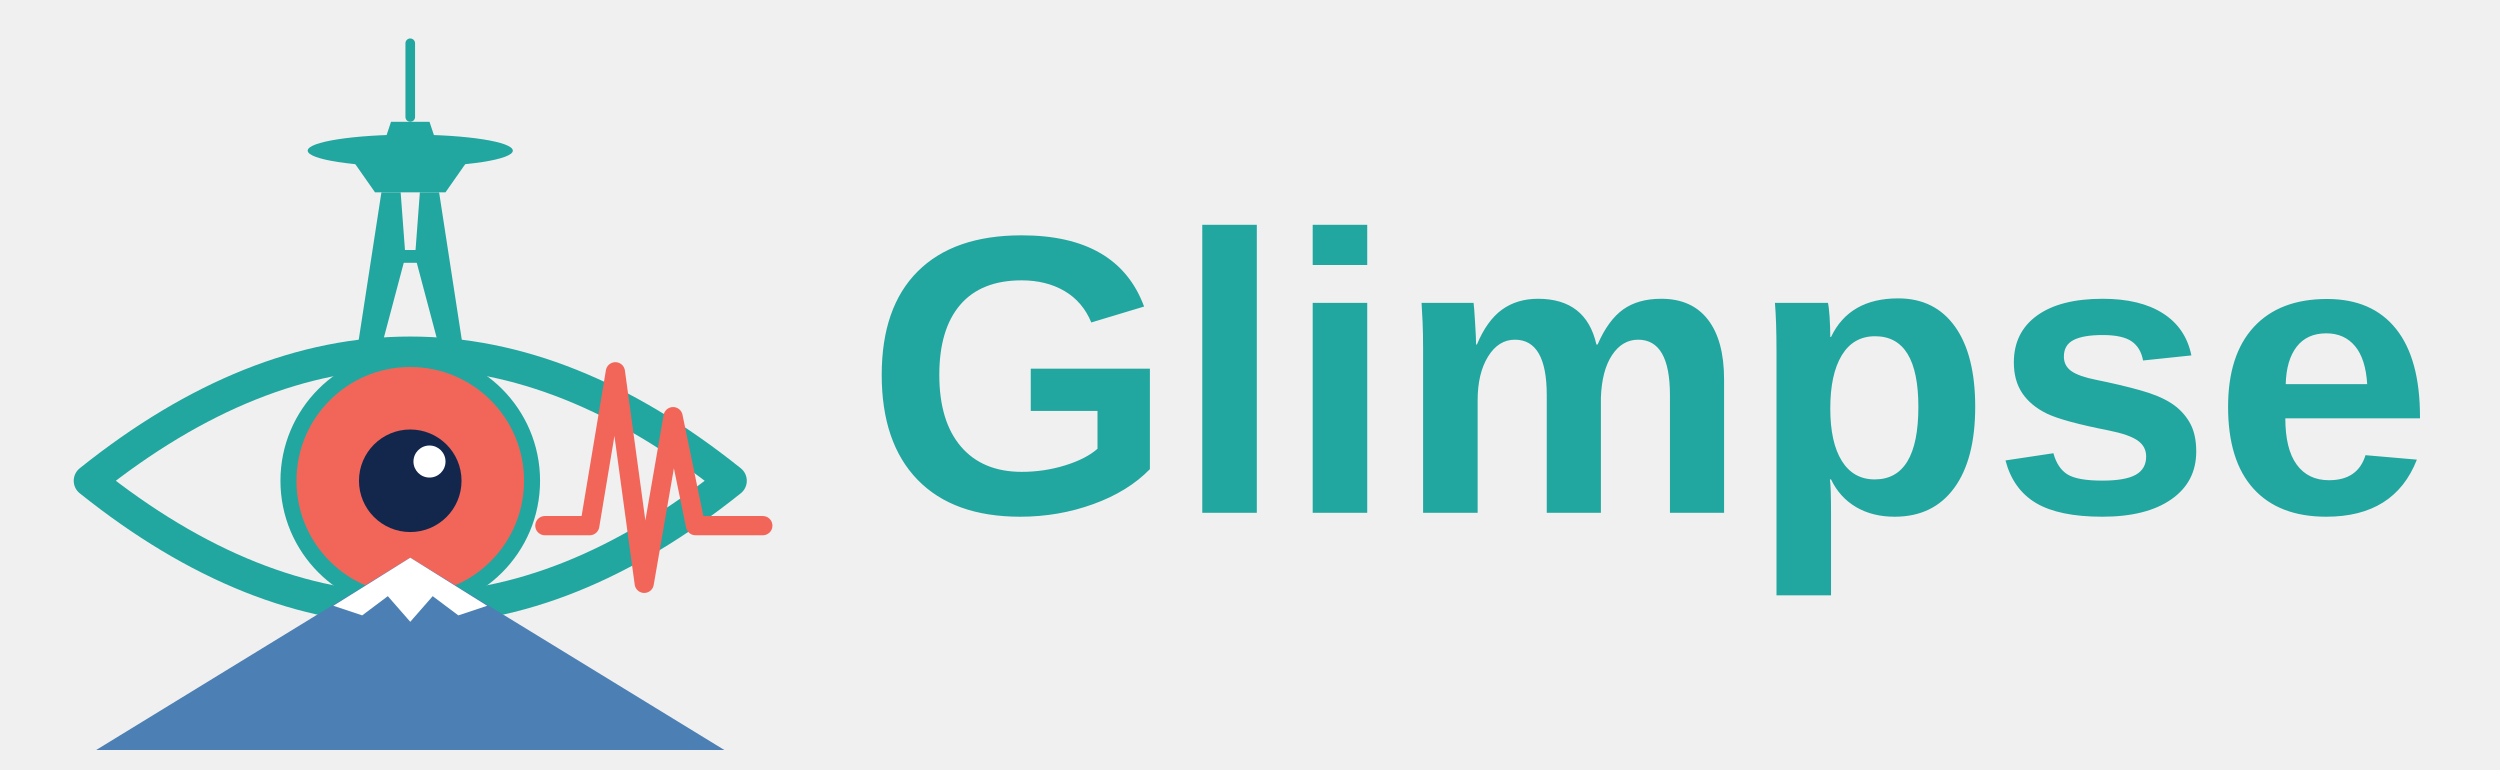
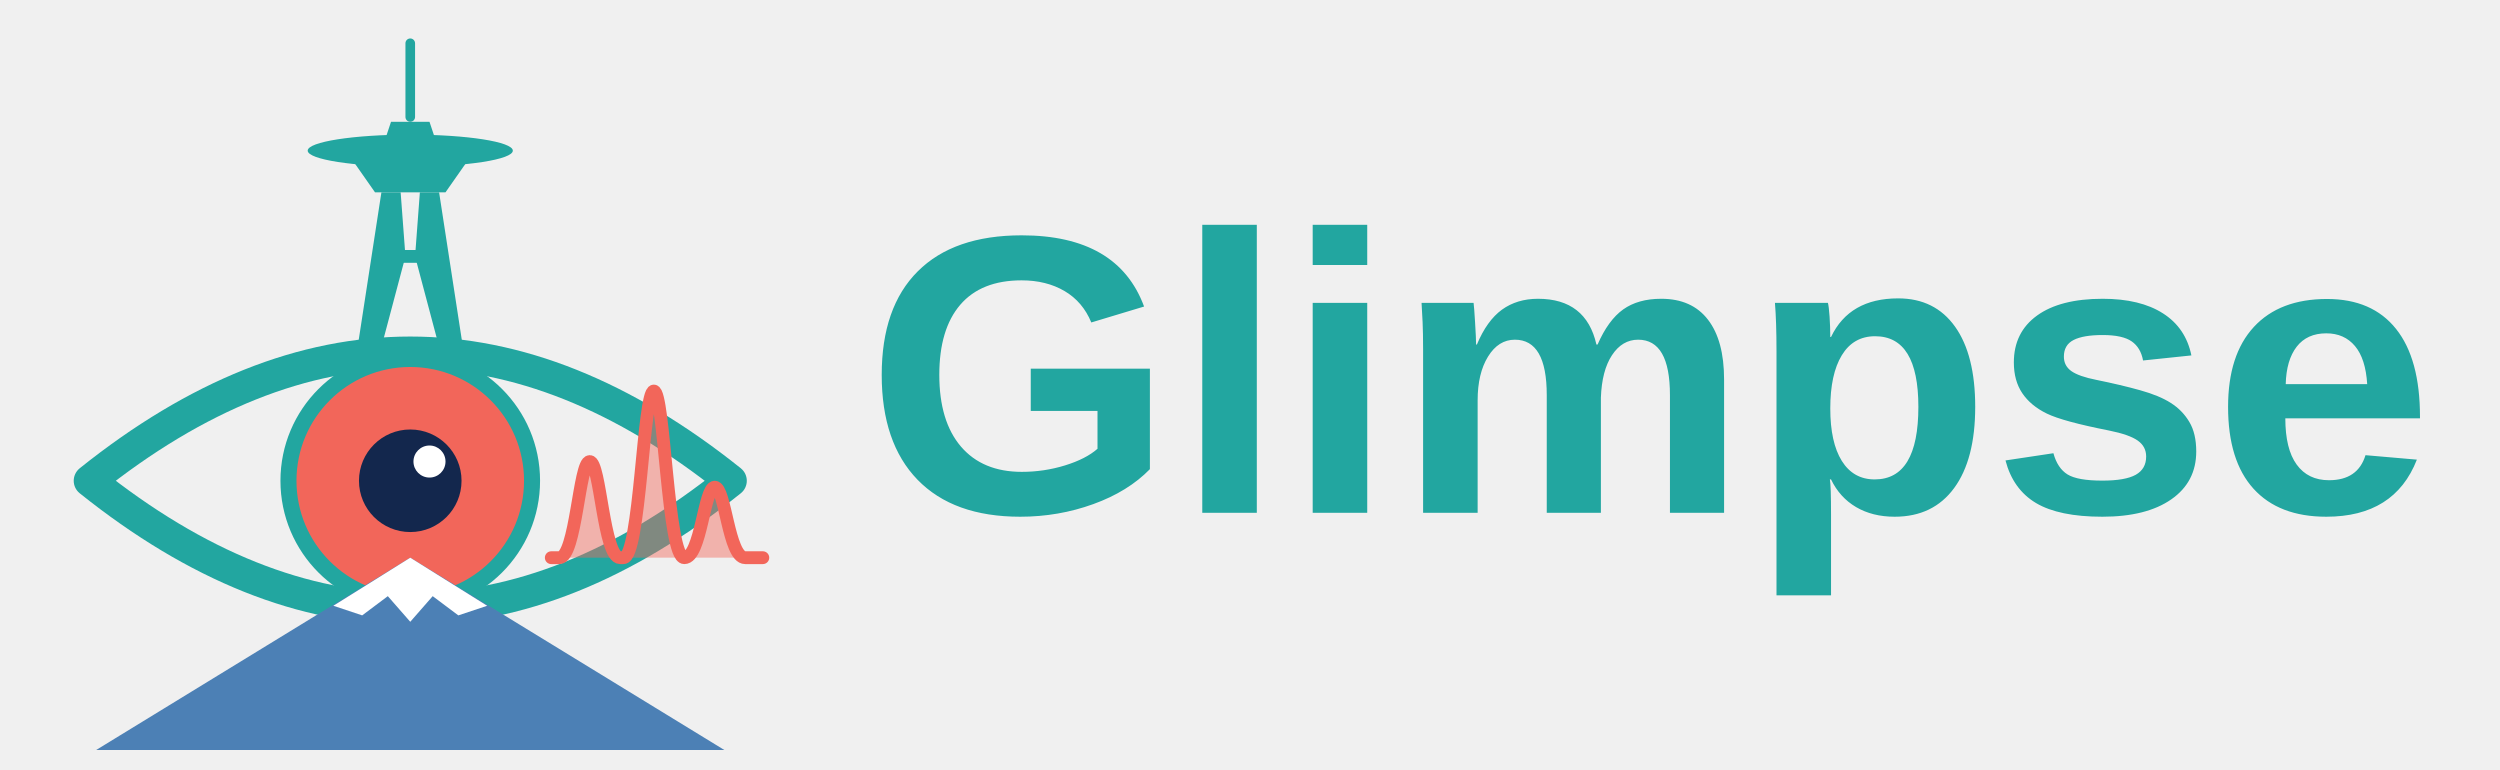
<svg xmlns="http://www.w3.org/2000/svg" width="780" height="240" viewBox="0 0 780 240">
  <g transform="translate(0,4)">
    <g fill="#22A6A0">
      <rect x="126.5" y="8" width="3" height="26" rx="1.5" />
      <path d="M122 34 H134 L136 40 H120 Z" />
      <ellipse cx="128" cy="43" rx="32" ry="5" />
      <path d="M110 46 H146 L139 56 H117 Z" />
      <path d="M119 56 H125 L126.5 76 L118 108 H111 Z" />
      <path d="M137 56 H131 L129.5 76 L138 108 H145 Z" />
      <rect x="122" y="74" width="12" height="4" rx="1" />
    </g>
    <path d="M28 146 Q128 66 228 146 Q128 226 28 146 Z" fill="none" stroke="#22A6A0" stroke-width="10" stroke-linejoin="round" />
    <circle cx="128" cy="146" r="38" fill="#F2665A" />
    <circle cx="128" cy="146" r="38" fill="none" stroke="#22A6A0" stroke-width="5" />
    <circle cx="128" cy="146" r="16" fill="#13274D" />
    <circle cx="134" cy="140" r="5" fill="#FFFFFF" />
-     <path d="M170 160 H184 L192 112 L201 178 L210 126 L217 160 H238" fill="none" stroke="#F2665A" stroke-width="6" stroke-linecap="round" stroke-linejoin="round" />
+     <path d="M174.5 170 C179.725 170 180.675 140 184 140 C187.325 140 188.275 170 193.5 170 Z M194.5 170 C199.725 170 200.675 118 204 118 C207.325 118 208.275 170 213.5 170 Z M213.5 170 C218.725 170 219.675 148 223 148 C226.325 148 227.275 170 232.5 170 Z" fill="#F2665A" fill-opacity="0.45" />
+     <path d="M172 170 L174.5 170 C179.725 170 180.675 140 184 140 C187.325 140 188.275 170 193.5 170 L194.5 170 C199.725 170 200.675 118 204 118 C207.325 118 208.275 170 213.5 170 L213.5 170 C218.725 170 219.675 148 223 148 C226.325 148 227.275 170 232.5 170 L238 170" fill="none" stroke="#F2665A" stroke-width="4" stroke-linecap="round" stroke-linejoin="round" />
    <path d="M30 230 L128 170 L226 230 Z" fill="#4C80B5" />
    <path d="M128 170 L104 185 L113 188 L121 182 L128 190 L135 182 L143 188 L152 185 Z" fill="#FFFFFF" />
  </g>
  <text x="270" y="160" font-family="Segoe UI, Arial, sans-serif" font-size="124" font-weight="700" fill="#22A6A0">Glimpse</text>
</svg>
